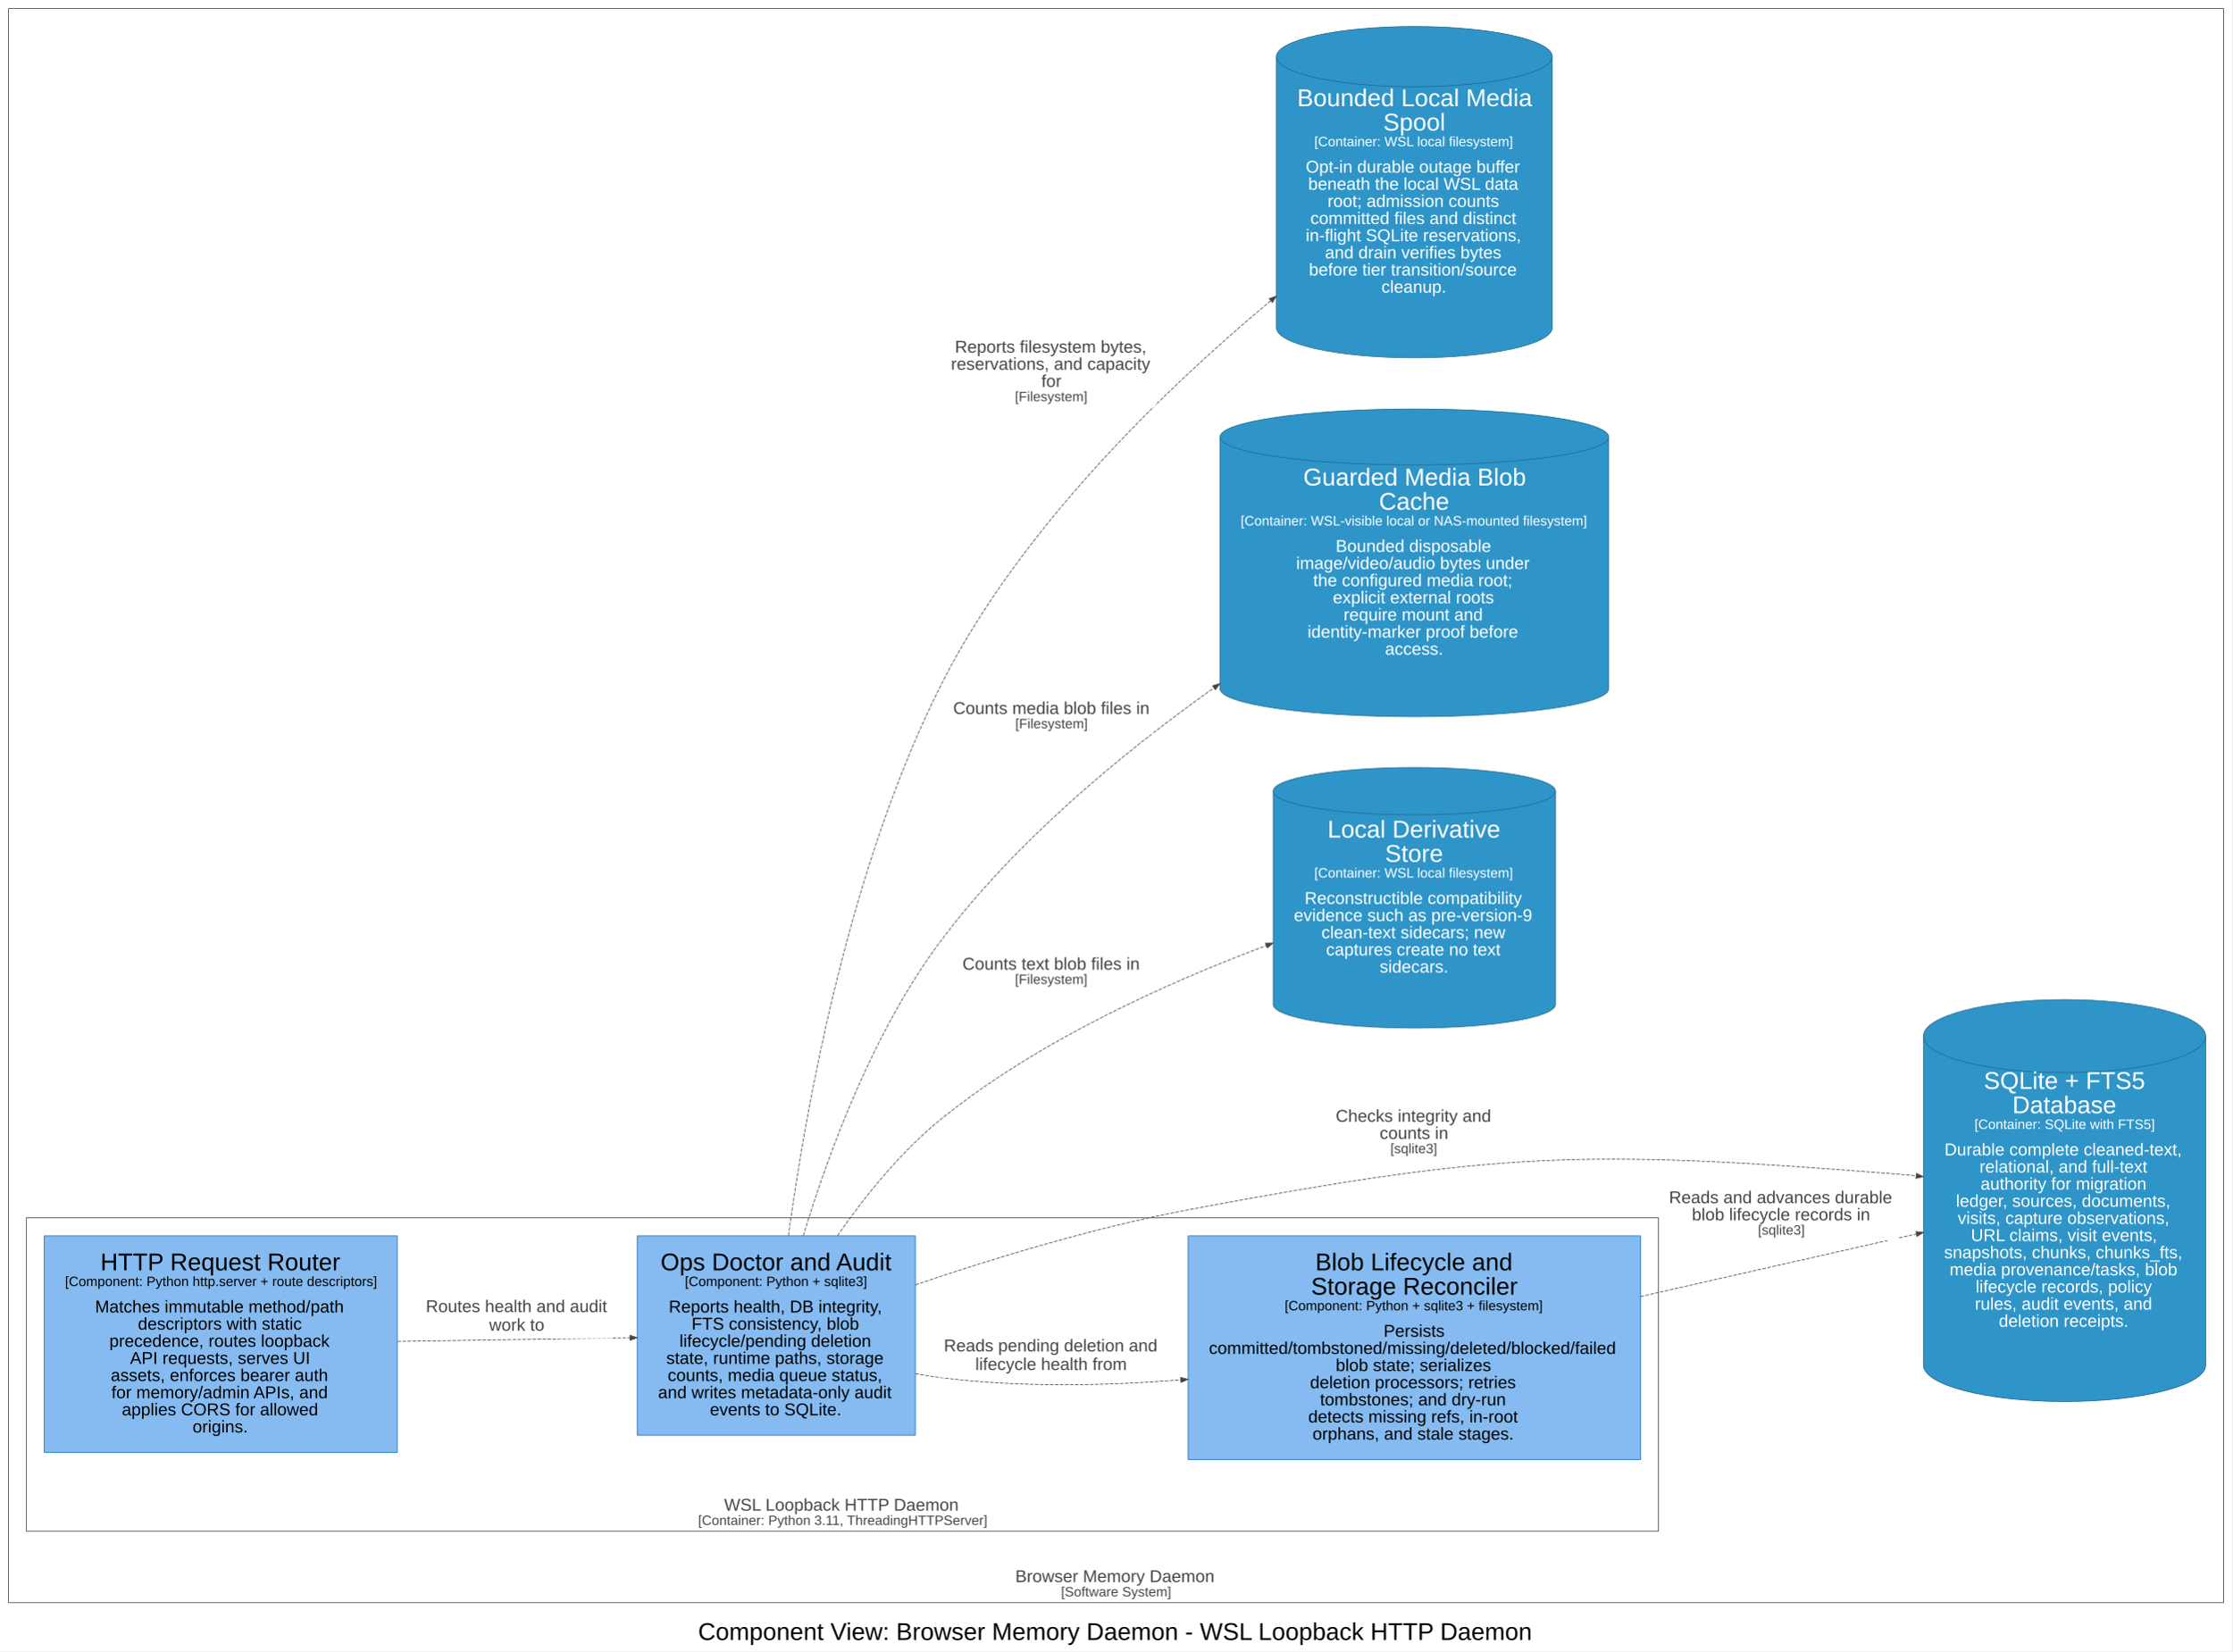
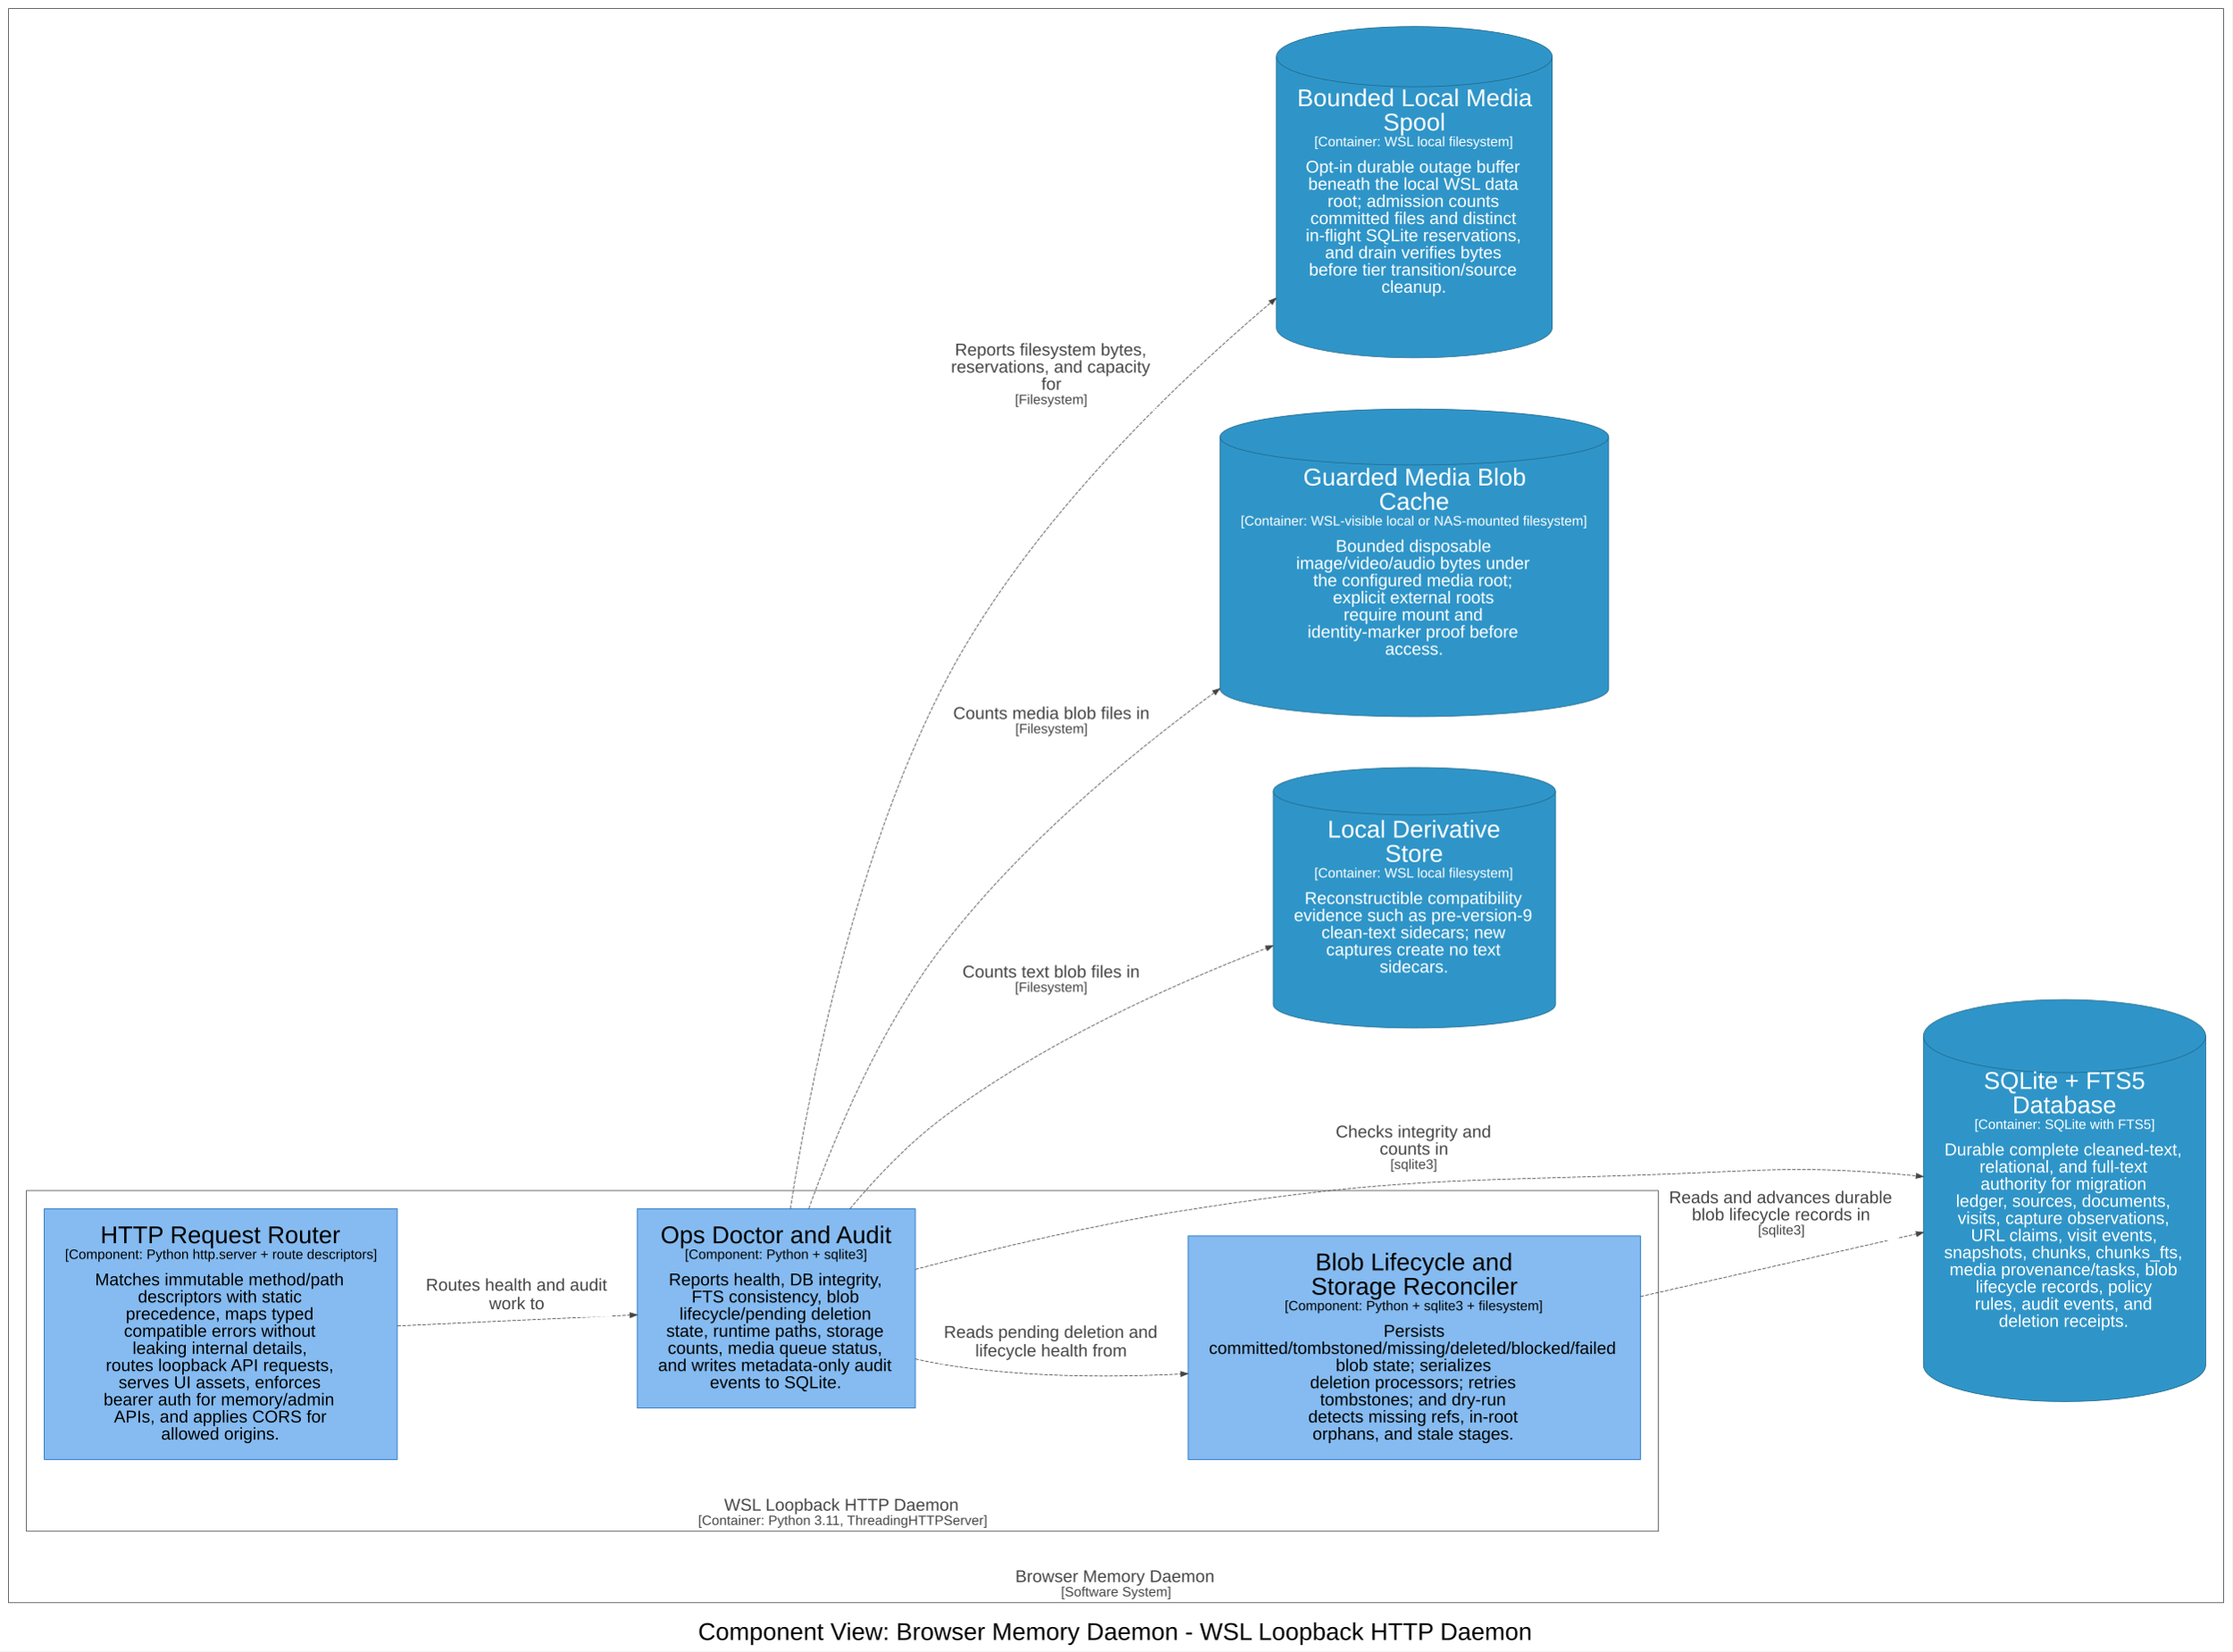
<svg xmlns="http://www.w3.org/2000/svg" width="3124pt" height="2312pt" viewBox="0.00 0.00 3124.00 2312.00">
  <g id="graph0" class="graph" transform="scale(1 1) rotate(0) translate(4 2308)">
    <polygon fill="white" stroke="transparent" points="-4,4 -4,-2308 3120,-2308 3120,4 -4,4" />
    <text text-anchor="start" x="973" y="-11.8" font-family="Arial" font-size="34.00">Component View: Browser Memory Daemon - WSL Loopback HTTP Daemon</text>
    <g id="clust1" class="cluster">
      <polygon fill="none" stroke="#444444" points="8,-64 8,-2296 3108,-2296 3108,-64 8,-64" />
      <text text-anchor="start" x="1417" y="-92.8" font-family="Arial" font-size="24.00" fill="#444444">Browser Memory Daemon</text>
      <text text-anchor="start" x="1481" y="-72.8" font-family="Arial" font-size="19.00" fill="#444444">[Software System]</text>
    </g>
    <g id="clust2" class="cluster">
-       <polygon fill="none" stroke="#444444" points="33,-164 33,-603 2317,-603 2317,-164 33,-164" />
+       <polygon fill="none" stroke="#444444" points="33,-164 33,-641 2317,-641 2317,-164 33,-164" />
      <text text-anchor="start" x="1009.5" y="-192.8" font-family="Arial" font-size="24.00" fill="#444444">WSL Loopback HTTP Daemon</text>
      <text text-anchor="start" x="973" y="-172.8" font-family="Arial" font-size="19.00" fill="#444444">[Container: Python 3.11, ThreadingHTTPServer]</text>
    </g>
    <g id="23" class="node">
-       <polygon fill="#85bbf0" stroke="#1168bd" points="552,-577.5 58,-577.5 58,-274.5 552,-274.5 552,-577.5" />
-       <text text-anchor="start" x="136.5" y="-529.3" font-family="Arial" font-size="34.00" fill="#000000">HTTP Request Router</text>
-       <text text-anchor="start" x="87" y="-507.3" font-family="Arial" font-size="19.00" fill="#000000">[Component: Python http.server + route descriptors]</text>
-       <text text-anchor="start" x="129" y="-470.3" font-family="Arial" font-size="24.00" fill="#000000">Matches immutable method/path</text>
-       <text text-anchor="start" x="189" y="-446.3" font-family="Arial" font-size="24.00" fill="#000000">descriptors with static</text>
-       <text text-anchor="start" x="149" y="-422.3" font-family="Arial" font-size="24.00" fill="#000000">precedence, routes loopback</text>
-       <text text-anchor="start" x="178" y="-398.3" font-family="Arial" font-size="24.00" fill="#000000">API requests, serves UI</text>
-       <text text-anchor="start" x="151" y="-374.3" font-family="Arial" font-size="24.00" fill="#000000">assets, enforces bearer auth</text>
-       <text text-anchor="start" x="152" y="-350.3" font-family="Arial" font-size="24.00" fill="#000000">for memory/admin APIs, and</text>
-       <text text-anchor="start" x="166.5" y="-326.3" font-family="Arial" font-size="24.00" fill="#000000">applies CORS for allowed</text>
-       <text text-anchor="start" x="265.5" y="-302.3" font-family="Arial" font-size="24.00" fill="#000000">origins.</text>
+       <polygon fill="#85bbf0" stroke="#1168bd" points="552,-615.5 58,-615.5 58,-264.5 552,-264.5 552,-615.5" />
+       <text text-anchor="start" x="136.5" y="-567.3" font-family="Arial" font-size="34.00" fill="#000000">HTTP Request Router</text>
+       <text text-anchor="start" x="87" y="-545.3" font-family="Arial" font-size="19.00" fill="#000000">[Component: Python http.server + route descriptors]</text>
+       <text text-anchor="start" x="129" y="-508.3" font-family="Arial" font-size="24.00" fill="#000000">Matches immutable method/path</text>
+       <text text-anchor="start" x="189" y="-484.3" font-family="Arial" font-size="24.00" fill="#000000">descriptors with static</text>
+       <text text-anchor="start" x="172" y="-460.3" font-family="Arial" font-size="24.00" fill="#000000">precedence, maps typed</text>
+       <text text-anchor="start" x="169.5" y="-436.3" font-family="Arial" font-size="24.00" fill="#000000">compatible errors without</text>
+       <text text-anchor="start" x="181.5" y="-412.3" font-family="Arial" font-size="24.00" fill="#000000">leaking internal details,</text>
+       <text text-anchor="start" x="144" y="-388.3" font-family="Arial" font-size="24.00" fill="#000000">routes loopback API requests,</text>
+       <text text-anchor="start" x="162" y="-364.3" font-family="Arial" font-size="24.00" fill="#000000">serves UI assets, enforces</text>
+       <text text-anchor="start" x="141" y="-340.3" font-family="Arial" font-size="24.00" fill="#000000">bearer auth for memory/admin</text>
+       <text text-anchor="start" x="155.5" y="-316.3" font-family="Arial" font-size="24.00" fill="#000000">APIs, and applies CORS for</text>
+       <text text-anchor="start" x="221.5" y="-292.3" font-family="Arial" font-size="24.00" fill="#000000">allowed origins.</text>
    </g>
    <g id="42" class="node">
-       <polygon fill="#85bbf0" stroke="#1168bd" points="1277,-577.5 888,-577.5 888,-298.5 1277,-298.5 1277,-577.5" />
-       <text text-anchor="start" x="920.5" y="-529.3" font-family="Arial" font-size="34.00" fill="#000000">Ops Doctor and Audit</text>
-       <text text-anchor="start" x="954.5" y="-507.3" font-family="Arial" font-size="19.00" fill="#000000">[Component: Python + sqlite3]</text>
-       <text text-anchor="start" x="932" y="-470.3" font-family="Arial" font-size="24.00" fill="#000000">Reports health, DB integrity,</text>
-       <text text-anchor="start" x="964" y="-446.3" font-family="Arial" font-size="24.00" fill="#000000">FTS consistency, blob</text>
-       <text text-anchor="start" x="947" y="-422.3" font-family="Arial" font-size="24.00" fill="#000000">lifecycle/pending deletion</text>
-       <text text-anchor="start" x="928.5" y="-398.3" font-family="Arial" font-size="24.00" fill="#000000">state, runtime paths, storage</text>
-       <text text-anchor="start" x="930.5" y="-374.3" font-family="Arial" font-size="24.00" fill="#000000">counts, media queue status,</text>
-       <text text-anchor="start" x="917" y="-350.3" font-family="Arial" font-size="24.00" fill="#000000">and writes metadata-only audit</text>
-       <text text-anchor="start" x="989.5" y="-326.3" font-family="Arial" font-size="24.00" fill="#000000">events to SQLite.</text>
+       <polygon fill="#85bbf0" stroke="#1168bd" points="1277,-615.5 888,-615.5 888,-336.5 1277,-336.5 1277,-615.5" />
+       <text text-anchor="start" x="920.5" y="-567.3" font-family="Arial" font-size="34.00" fill="#000000">Ops Doctor and Audit</text>
+       <text text-anchor="start" x="954.5" y="-545.3" font-family="Arial" font-size="19.00" fill="#000000">[Component: Python + sqlite3]</text>
+       <text text-anchor="start" x="932" y="-508.3" font-family="Arial" font-size="24.00" fill="#000000">Reports health, DB integrity,</text>
+       <text text-anchor="start" x="964" y="-484.3" font-family="Arial" font-size="24.00" fill="#000000">FTS consistency, blob</text>
+       <text text-anchor="start" x="947" y="-460.3" font-family="Arial" font-size="24.00" fill="#000000">lifecycle/pending deletion</text>
+       <text text-anchor="start" x="928.5" y="-436.3" font-family="Arial" font-size="24.00" fill="#000000">state, runtime paths, storage</text>
+       <text text-anchor="start" x="930.5" y="-412.3" font-family="Arial" font-size="24.00" fill="#000000">counts, media queue status,</text>
+       <text text-anchor="start" x="917" y="-388.3" font-family="Arial" font-size="24.00" fill="#000000">and writes metadata-only audit</text>
+       <text text-anchor="start" x="989.5" y="-364.3" font-family="Arial" font-size="24.00" fill="#000000">events to SQLite.</text>
    </g>
    <g id="122" class="edge">
-       <path fill="none" stroke="#444444" stroke-dasharray="5,2" d="M552.17,-429.81C657.02,-431.43 777.89,-433.3 877.63,-434.85" />
-       <polygon fill="#444444" stroke="#444444" points="877.77,-438.35 887.83,-435 877.88,-431.35 877.77,-438.35" />
-       <polygon fill="white" stroke="transparent" points="588,-434 588,-494 852,-494 852,-434 588,-434" />
-       <text text-anchor="start" x="592" y="-470.8" font-family="Arial" font-size="24.00" fill="#444444">Routes health and audit</text>
-       <text text-anchor="start" x="680.5" y="-444.8" font-family="Arial" font-size="24.00" fill="#444444">work to</text>
+       <path fill="none" stroke="#444444" stroke-dasharray="5,2" d="M552.17,-451.43C657.02,-456.3 777.89,-461.91 877.63,-466.54" />
+       <polygon fill="#444444" stroke="#444444" points="877.67,-470.04 887.83,-467.01 878,-463.05 877.67,-470.04" />
+       <polygon fill="white" stroke="transparent" points="588,-464 588,-524 852,-524 852,-464 588,-464" />
+       <text text-anchor="start" x="592" y="-500.8" font-family="Arial" font-size="24.00" fill="#444444">Routes health and audit</text>
+       <text text-anchor="start" x="680.5" y="-474.8" font-family="Arial" font-size="24.00" fill="#444444">work to</text>
    </g>
    <g id="39" class="node">
      <polygon fill="#85bbf0" stroke="#1168bd" points="2292,-577.5 1659,-577.5 1659,-264.5 2292,-264.5 2292,-577.5" />
      <text text-anchor="start" x="1837" y="-529.3" font-family="Arial" font-size="34.00" fill="#000000">Blob Lifecycle and</text>
      <text text-anchor="start" x="1831" y="-495.3" font-family="Arial" font-size="34.00" fill="#000000">Storage Reconciler</text>
      <text text-anchor="start" x="1794" y="-473.3" font-family="Arial" font-size="19.00" fill="#000000">[Component: Python + sqlite3 + filesystem]</text>
      <text text-anchor="start" x="1932.5" y="-436.3" font-family="Arial" font-size="24.00" fill="#000000">Persists</text>
      <text text-anchor="start" x="1688" y="-412.3" font-family="Arial" font-size="24.00" fill="#000000">committed/tombstoned/missing/deleted/blocked/failed</text>
      <text text-anchor="start" x="1865.5" y="-388.3" font-family="Arial" font-size="24.00" fill="#000000">blob state; serializes</text>
      <text text-anchor="start" x="1829.5" y="-364.3" font-family="Arial" font-size="24.00" fill="#000000">deletion processors; retries</text>
      <text text-anchor="start" x="1843.5" y="-340.3" font-family="Arial" font-size="24.00" fill="#000000">tombstones; and dry-run</text>
      <text text-anchor="start" x="1827" y="-316.3" font-family="Arial" font-size="24.00" fill="#000000">detects missing refs, in-root</text>
      <text text-anchor="start" x="1833" y="-292.3" font-family="Arial" font-size="24.00" fill="#000000">orphans, and stale stages.</text>
    </g>
    <g id="47" class="node">
      <path fill="#2f95c8" stroke="#20688c" d="M3083,-857.22C3083,-885.44 2994.48,-908.38 2885.5,-908.38 2776.52,-908.38 2688,-885.44 2688,-857.22 2688,-857.22 2688,-396.78 2688,-396.78 2688,-368.56 2776.52,-345.62 2885.5,-345.62 2994.48,-345.62 3083,-368.56 3083,-396.78 3083,-396.78 3083,-857.22 3083,-857.22" />
      <path fill="none" stroke="#20688c" d="M3083,-857.22C3083,-828.99 2994.48,-806.06 2885.5,-806.06 2776.52,-806.06 2688,-828.99 2688,-857.22" />
      <text text-anchor="start" x="2772.5" y="-783.3" font-family="Arial" font-size="34.00" fill="#ffffff">SQLite + FTS5</text>
      <text text-anchor="start" x="2812.5" y="-749.3" font-family="Arial" font-size="34.00" fill="#ffffff">Database</text>
      <text text-anchor="start" x="2759.5" y="-727.3" font-family="Arial" font-size="19.00" fill="#ffffff">[Container: SQLite with FTS5]</text>
      <text text-anchor="start" x="2717.5" y="-690.3" font-family="Arial" font-size="24.00" fill="#ffffff">Durable complete cleaned-text,</text>
      <text text-anchor="start" x="2766.5" y="-666.3" font-family="Arial" font-size="24.00" fill="#ffffff">relational, and full-text</text>
      <text text-anchor="start" x="2768" y="-642.3" font-family="Arial" font-size="24.00" fill="#ffffff">authority for migration</text>
      <text text-anchor="start" x="2733.5" y="-618.3" font-family="Arial" font-size="24.00" fill="#ffffff">ledger, sources, documents,</text>
      <text text-anchor="start" x="2736" y="-594.3" font-family="Arial" font-size="24.00" fill="#ffffff">visits, capture observations,</text>
      <text text-anchor="start" x="2754.5" y="-570.3" font-family="Arial" font-size="24.00" fill="#ffffff">URL claims, visit events,</text>
      <text text-anchor="start" x="2717" y="-546.3" font-family="Arial" font-size="24.00" fill="#ffffff">snapshots, chunks, chunks_fts,</text>
      <text text-anchor="start" x="2724.5" y="-522.3" font-family="Arial" font-size="24.00" fill="#ffffff">media provenance/tasks, blob</text>
      <text text-anchor="start" x="2761" y="-498.3" font-family="Arial" font-size="24.00" fill="#ffffff">lifecycle records, policy</text>
      <text text-anchor="start" x="2760" y="-474.3" font-family="Arial" font-size="24.00" fill="#ffffff">rules, audit events, and</text>
      <text text-anchor="start" x="2793.5" y="-450.3" font-family="Arial" font-size="24.00" fill="#ffffff">deletion receipts.</text>
    </g>
    <g id="153" class="edge">
      <path fill="none" stroke="#444444" stroke-dasharray="5,2" d="M2292.16,-492.62C2420.02,-521.62 2564.07,-554.3 2678.1,-580.17" />
      <polygon fill="#444444" stroke="#444444" points="2677.46,-583.62 2687.99,-582.42 2679.01,-576.79 2677.46,-583.62" />
      <polygon fill="white" stroke="transparent" points="2328,-571 2328,-646 2652,-646 2652,-571 2328,-571" />
      <text text-anchor="start" x="2332" y="-623.3" font-family="Arial" font-size="24.00" fill="#444444">Reads and advances durable</text>
      <text text-anchor="start" x="2364" y="-599.3" font-family="Arial" font-size="24.00" fill="#444444">blob lifecycle records in</text>
      <text text-anchor="start" x="2456.5" y="-579.3" font-family="Arial" font-size="19.00" fill="#444444">[sqlite3]</text>
    </g>
    <g id="159" class="edge">
-       <path fill="none" stroke="#444444" stroke-dasharray="5,2" d="M1277.23,-384.57C1289.27,-382.38 1301.27,-380.48 1313,-379 1421.91,-365.22 1541.51,-367.55 1648.71,-375.89" />
-       <polygon fill="#444444" stroke="#444444" points="1648.46,-379.38 1658.71,-376.68 1649.02,-372.4 1648.46,-379.38" />
-       <polygon fill="white" stroke="transparent" points="1313,-379 1313,-439 1623,-439 1623,-379 1313,-379" />
-       <text text-anchor="start" x="1317" y="-415.8" font-family="Arial" font-size="24.00" fill="#444444">Reads pending deletion and</text>
-       <text text-anchor="start" x="1361" y="-389.8" font-family="Arial" font-size="24.00" fill="#444444">lifecycle health from</text>
+       <path fill="none" stroke="#444444" stroke-dasharray="5,2" d="M1277.07,-405.32C1289.12,-402.44 1301.17,-399.96 1313,-398 1421.43,-380.08 1541.17,-378.76 1648.63,-384.13" />
+       <polygon fill="#444444" stroke="#444444" points="1648.49,-387.63 1658.66,-384.66 1648.86,-380.64 1648.49,-387.63" />
+       <polygon fill="white" stroke="transparent" points="1313,-398 1313,-458 1623,-458 1623,-398 1313,-398" />
+       <text text-anchor="start" x="1317" y="-434.8" font-family="Arial" font-size="24.00" fill="#444444">Reads pending deletion and</text>
+       <text text-anchor="start" x="1361" y="-408.8" font-family="Arial" font-size="24.00" fill="#444444">lifecycle health from</text>
    </g>
    <g id="158" class="edge">
-       <path fill="none" stroke="#444444" stroke-dasharray="5,2" d="M1277.24,-509.04C1387.62,-546.51 1529.36,-589.65 1659,-614 2093.3,-695.59 2211.48,-698.83 2652,-664 2660.42,-663.33 2668.99,-662.53 2677.65,-661.63" />
+       <path fill="none" stroke="#444444" stroke-dasharray="5,2" d="M1277.07,-530.64C1388,-559.87 1530.33,-593.9 1659,-614 1953.59,-660.02 2030.04,-652.88 2328,-664 2471.9,-669.37 2508.45,-675.35 2652,-664 2660.42,-663.33 2668.99,-662.53 2677.65,-661.63" />
      <polygon fill="#444444" stroke="#444444" points="2678.27,-665.08 2687.83,-660.52 2677.51,-658.12 2678.27,-665.08" />
-       <polygon fill="white" stroke="transparent" points="1861.5,-685 1861.5,-760 2089.5,-760 2089.5,-685 1861.5,-685" />
-       <text text-anchor="start" x="1865.5" y="-737.3" font-family="Arial" font-size="24.00" fill="#444444">Checks integrity and</text>
-       <text text-anchor="start" x="1927" y="-713.3" font-family="Arial" font-size="24.00" fill="#444444">counts in</text>
-       <text text-anchor="start" x="1942" y="-693.3" font-family="Arial" font-size="19.00" fill="#444444">[sqlite3]</text>
+       <polygon fill="white" stroke="transparent" points="1861.5,-663 1861.5,-738 2089.5,-738 2089.5,-663 1861.5,-663" />
+       <text text-anchor="start" x="1865.5" y="-715.3" font-family="Arial" font-size="24.00" fill="#444444">Checks integrity and</text>
+       <text text-anchor="start" x="1927" y="-691.3" font-family="Arial" font-size="24.00" fill="#444444">counts in</text>
+       <text text-anchor="start" x="1942" y="-671.3" font-family="Arial" font-size="19.00" fill="#444444">[sqlite3]</text>
    </g>
    <g id="48" class="node">
      <path fill="#2f95c8" stroke="#20688c" d="M2173,-1200.22C2173,-1218.51 2084.48,-1233.38 1975.5,-1233.38 1866.52,-1233.38 1778,-1218.51 1778,-1200.22 1778,-1200.22 1778,-901.78 1778,-901.78 1778,-883.49 1866.52,-868.62 1975.5,-868.62 2084.48,-868.62 2173,-883.49 2173,-901.78 2173,-901.78 2173,-1200.22 2173,-1200.22" />
      <path fill="none" stroke="#20688c" d="M2173,-1200.22C2173,-1181.92 2084.48,-1167.06 1975.5,-1167.06 1866.52,-1167.06 1778,-1181.92 1778,-1200.22" />
      <text text-anchor="start" x="1854" y="-1135.3" font-family="Arial" font-size="34.00" fill="#ffffff">Local Derivative</text>
      <text text-anchor="start" x="1934.5" y="-1101.3" font-family="Arial" font-size="34.00" fill="#ffffff">Store</text>
      <text text-anchor="start" x="1835.5" y="-1079.3" font-family="Arial" font-size="19.00" fill="#ffffff">[Container: WSL local filesystem]</text>
      <text text-anchor="start" x="1822" y="-1042.3" font-family="Arial" font-size="24.00" fill="#ffffff">Reconstructible compatibility</text>
      <text text-anchor="start" x="1807" y="-1018.3" font-family="Arial" font-size="24.00" fill="#ffffff">evidence such as pre-version-9</text>
      <text text-anchor="start" x="1845.5" y="-994.3" font-family="Arial" font-size="24.00" fill="#ffffff">clean-text sidecars; new</text>
      <text text-anchor="start" x="1852" y="-970.3" font-family="Arial" font-size="24.00" fill="#ffffff">captures create no text</text>
      <text text-anchor="start" x="1927" y="-946.3" font-family="Arial" font-size="24.00" fill="#ffffff">sidecars.</text>
    </g>
    <g id="160" class="edge">
-       <path fill="none" stroke="#444444" stroke-dasharray="5,2" d="M1168.04,-577.84C1206.95,-633.82 1256.96,-695.65 1313,-741 1448.76,-850.88 1629.88,-932.25 1768.28,-983.98" />
-       <polygon fill="#444444" stroke="#444444" points="1767.15,-987.3 1777.75,-987.5 1769.59,-980.74 1767.15,-987.3" />
-       <polygon fill="white" stroke="transparent" points="1339,-922 1339,-973 1597,-973 1597,-922 1339,-922" />
-       <text text-anchor="start" x="1343" y="-950.3" font-family="Arial" font-size="24.00" fill="#444444">Counts text blob files in</text>
-       <text text-anchor="start" x="1416.5" y="-930.3" font-family="Arial" font-size="19.00" fill="#444444">[Filesystem]</text>
+       <path fill="none" stroke="#444444" stroke-dasharray="5,2" d="M1185.49,-615.5C1222.25,-659.43 1266.28,-705.66 1313,-741 1451.55,-845.81 1631.22,-927.21 1768.34,-980.25" />
+       <polygon fill="#444444" stroke="#444444" points="1767.13,-983.54 1777.72,-983.86 1769.64,-977 1767.13,-983.54" />
+       <polygon fill="white" stroke="transparent" points="1339,-911 1339,-962 1597,-962 1597,-911 1339,-911" />
+       <text text-anchor="start" x="1343" y="-939.3" font-family="Arial" font-size="24.00" fill="#444444">Counts text blob files in</text>
+       <text text-anchor="start" x="1416.5" y="-919.3" font-family="Arial" font-size="19.00" fill="#444444">[Filesystem]</text>
    </g>
    <g id="49" class="node">
      <path fill="#2f95c8" stroke="#20688c" d="M2247.5,-1696.22C2247.5,-1717.82 2125.59,-1735.38 1975.5,-1735.38 1825.41,-1735.38 1703.5,-1717.82 1703.5,-1696.22 1703.5,-1696.22 1703.5,-1343.78 1703.5,-1343.78 1703.5,-1322.18 1825.41,-1304.62 1975.5,-1304.62 2125.59,-1304.62 2247.5,-1322.18 2247.5,-1343.78 2247.5,-1343.78 2247.5,-1696.22 2247.5,-1696.22" />
      <path fill="none" stroke="#20688c" d="M2247.5,-1696.22C2247.5,-1674.61 2125.59,-1657.06 1975.5,-1657.06 1825.41,-1657.06 1703.5,-1674.61 1703.5,-1696.22" />
      <text text-anchor="start" x="1820" y="-1628.3" font-family="Arial" font-size="34.00" fill="#ffffff">Guarded Media Blob</text>
      <text text-anchor="start" x="1926" y="-1594.3" font-family="Arial" font-size="34.00" fill="#ffffff">Cache</text>
      <text text-anchor="start" x="1732.5" y="-1572.3" font-family="Arial" font-size="19.00" fill="#ffffff">[Container: WSL-visible local or NAS-mounted filesystem]</text>
      <text text-anchor="start" x="1865.5" y="-1535.3" font-family="Arial" font-size="24.00" fill="#ffffff">Bounded disposable</text>
      <text text-anchor="start" x="1810" y="-1511.3" font-family="Arial" font-size="24.00" fill="#ffffff">image/video/audio bytes under</text>
      <text text-anchor="start" x="1834" y="-1487.3" font-family="Arial" font-size="24.00" fill="#ffffff">the configured media root;</text>
      <text text-anchor="start" x="1861.5" y="-1463.3" font-family="Arial" font-size="24.00" fill="#ffffff">explicit external roots</text>
      <text text-anchor="start" x="1876.5" y="-1439.3" font-family="Arial" font-size="24.00" fill="#ffffff">require mount and</text>
      <text text-anchor="start" x="1826" y="-1415.3" font-family="Arial" font-size="24.00" fill="#ffffff">identity-marker proof before</text>
      <text text-anchor="start" x="1934.5" y="-1391.3" font-family="Arial" font-size="24.00" fill="#ffffff">access.</text>
    </g>
    <g id="161" class="edge">
-       <path fill="none" stroke="#444444" stroke-dasharray="5,2" d="M1120.2,-577.71C1155.99,-695.89 1218.88,-865.55 1313,-991 1416.84,-1129.41 1564.97,-1252.34 1694.75,-1344.78" />
-       <polygon fill="#444444" stroke="#444444" points="1693.09,-1347.89 1703.27,-1350.83 1697.14,-1342.19 1693.09,-1347.89" />
-       <polygon fill="white" stroke="transparent" points="1325.5,-1280 1325.5,-1331 1610.5,-1331 1610.5,-1280 1325.5,-1280" />
-       <text text-anchor="start" x="1330" y="-1308.3" font-family="Arial" font-size="24.00" fill="#444444">Counts media blob files in</text>
-       <text text-anchor="start" x="1417" y="-1288.3" font-family="Arial" font-size="19.00" fill="#444444">[Filesystem]</text>
+       <path fill="none" stroke="#444444" stroke-dasharray="5,2" d="M1127.87,-615.55C1166.1,-722.15 1228.51,-869.11 1313,-980 1418.39,-1118.31 1566.07,-1243.24 1695.17,-1338.02" />
+       <polygon fill="#444444" stroke="#444444" points="1693.11,-1340.85 1703.25,-1343.93 1697.25,-1335.2 1693.11,-1340.85" />
+       <polygon fill="white" stroke="transparent" points="1325.5,-1273 1325.5,-1324 1610.5,-1324 1610.5,-1273 1325.5,-1273" />
+       <text text-anchor="start" x="1330" y="-1301.3" font-family="Arial" font-size="24.00" fill="#444444">Counts media blob files in</text>
+       <text text-anchor="start" x="1417" y="-1281.3" font-family="Arial" font-size="19.00" fill="#444444">[Filesystem]</text>
    </g>
    <g id="50" class="node">
      <path fill="#2f95c8" stroke="#20688c" d="M2168.5,-2228.72C2168.5,-2251.98 2081.99,-2270.88 1975.5,-2270.88 1869.01,-2270.88 1782.5,-2251.98 1782.5,-2228.72 1782.5,-2228.72 1782.5,-1849.28 1782.5,-1849.28 1782.5,-1826.02 1869.01,-1807.12 1975.5,-1807.12 2081.99,-1807.12 2168.5,-1826.02 2168.5,-1849.28 2168.5,-1849.28 2168.5,-2228.72 2168.5,-2228.72" />
      <path fill="none" stroke="#20688c" d="M2168.5,-2228.72C2168.5,-2205.45 2081.99,-2186.56 1975.5,-2186.56 1869.01,-2186.56 1782.5,-2205.45 1782.5,-2228.72" />
      <text text-anchor="start" x="1811.5" y="-2159.3" font-family="Arial" font-size="34.00" fill="#ffffff">Bounded Local Media</text>
      <text text-anchor="start" x="1932" y="-2125.3" font-family="Arial" font-size="34.00" fill="#ffffff">Spool</text>
      <text text-anchor="start" x="1835.5" y="-2103.3" font-family="Arial" font-size="19.00" fill="#ffffff">[Container: WSL local filesystem]</text>
      <text text-anchor="start" x="1823.5" y="-2066.3" font-family="Arial" font-size="24.00" fill="#ffffff">Opt-in durable outage buffer</text>
      <text text-anchor="start" x="1827" y="-2042.3" font-family="Arial" font-size="24.00" fill="#ffffff">beneath the local WSL data</text>
      <text text-anchor="start" x="1854" y="-2018.3" font-family="Arial" font-size="24.00" fill="#ffffff">root; admission counts</text>
      <text text-anchor="start" x="1830" y="-1994.3" font-family="Arial" font-size="24.00" fill="#ffffff">committed files and distinct</text>
      <text text-anchor="start" x="1823.5" y="-1970.3" font-family="Arial" font-size="24.00" fill="#ffffff">in-flight SQLite reservations,</text>
      <text text-anchor="start" x="1850.5" y="-1946.3" font-family="Arial" font-size="24.00" fill="#ffffff">and drain verifies bytes</text>
      <text text-anchor="start" x="1828" y="-1922.3" font-family="Arial" font-size="24.00" fill="#ffffff">before tier transition/source</text>
      <text text-anchor="start" x="1929.5" y="-1898.3" font-family="Arial" font-size="24.00" fill="#ffffff">cleanup.</text>
    </g>
    <g id="162" class="edge">
-       <path fill="none" stroke="#444444" stroke-dasharray="5,2" d="M1099.37,-577.74C1124.56,-762.46 1184.65,-1094.29 1313,-1349 1422.22,-1565.75 1622.56,-1760.05 1774.25,-1886.81" />
-       <polygon fill="#444444" stroke="#444444" points="1772.42,-1889.84 1782.35,-1893.55 1776.9,-1884.46 1772.42,-1889.84" />
-       <polygon fill="white" stroke="transparent" points="1323,-1738 1323,-1837 1613,-1837 1613,-1738 1323,-1738" />
-       <text text-anchor="start" x="1332.5" y="-1814.3" font-family="Arial" font-size="24.00" fill="#444444">Reports filesystem bytes,</text>
-       <text text-anchor="start" x="1327" y="-1790.3" font-family="Arial" font-size="24.00" fill="#444444">reservations, and capacity</text>
-       <text text-anchor="start" x="1453.5" y="-1766.3" font-family="Arial" font-size="24.00" fill="#444444">for</text>
-       <text text-anchor="start" x="1416.5" y="-1746.3" font-family="Arial" font-size="19.00" fill="#444444">[Filesystem]</text>
+       <path fill="none" stroke="#444444" stroke-dasharray="5,2" d="M1102.06,-615.52C1129.62,-792.21 1191.67,-1102.48 1313,-1342 1423.08,-1559.3 1622.78,-1755.46 1774.06,-1883.91" />
+       <polygon fill="#444444" stroke="#444444" points="1772.24,-1886.95 1782.13,-1890.74 1776.76,-1881.61 1772.24,-1886.95" />
+       <polygon fill="white" stroke="transparent" points="1323,-1734 1323,-1833 1613,-1833 1613,-1734 1323,-1734" />
+       <text text-anchor="start" x="1332.5" y="-1810.3" font-family="Arial" font-size="24.00" fill="#444444">Reports filesystem bytes,</text>
+       <text text-anchor="start" x="1327" y="-1786.3" font-family="Arial" font-size="24.00" fill="#444444">reservations, and capacity</text>
+       <text text-anchor="start" x="1453.5" y="-1762.3" font-family="Arial" font-size="24.00" fill="#444444">for</text>
+       <text text-anchor="start" x="1416.5" y="-1742.3" font-family="Arial" font-size="19.00" fill="#444444">[Filesystem]</text>
    </g>
  </g>
</svg>
